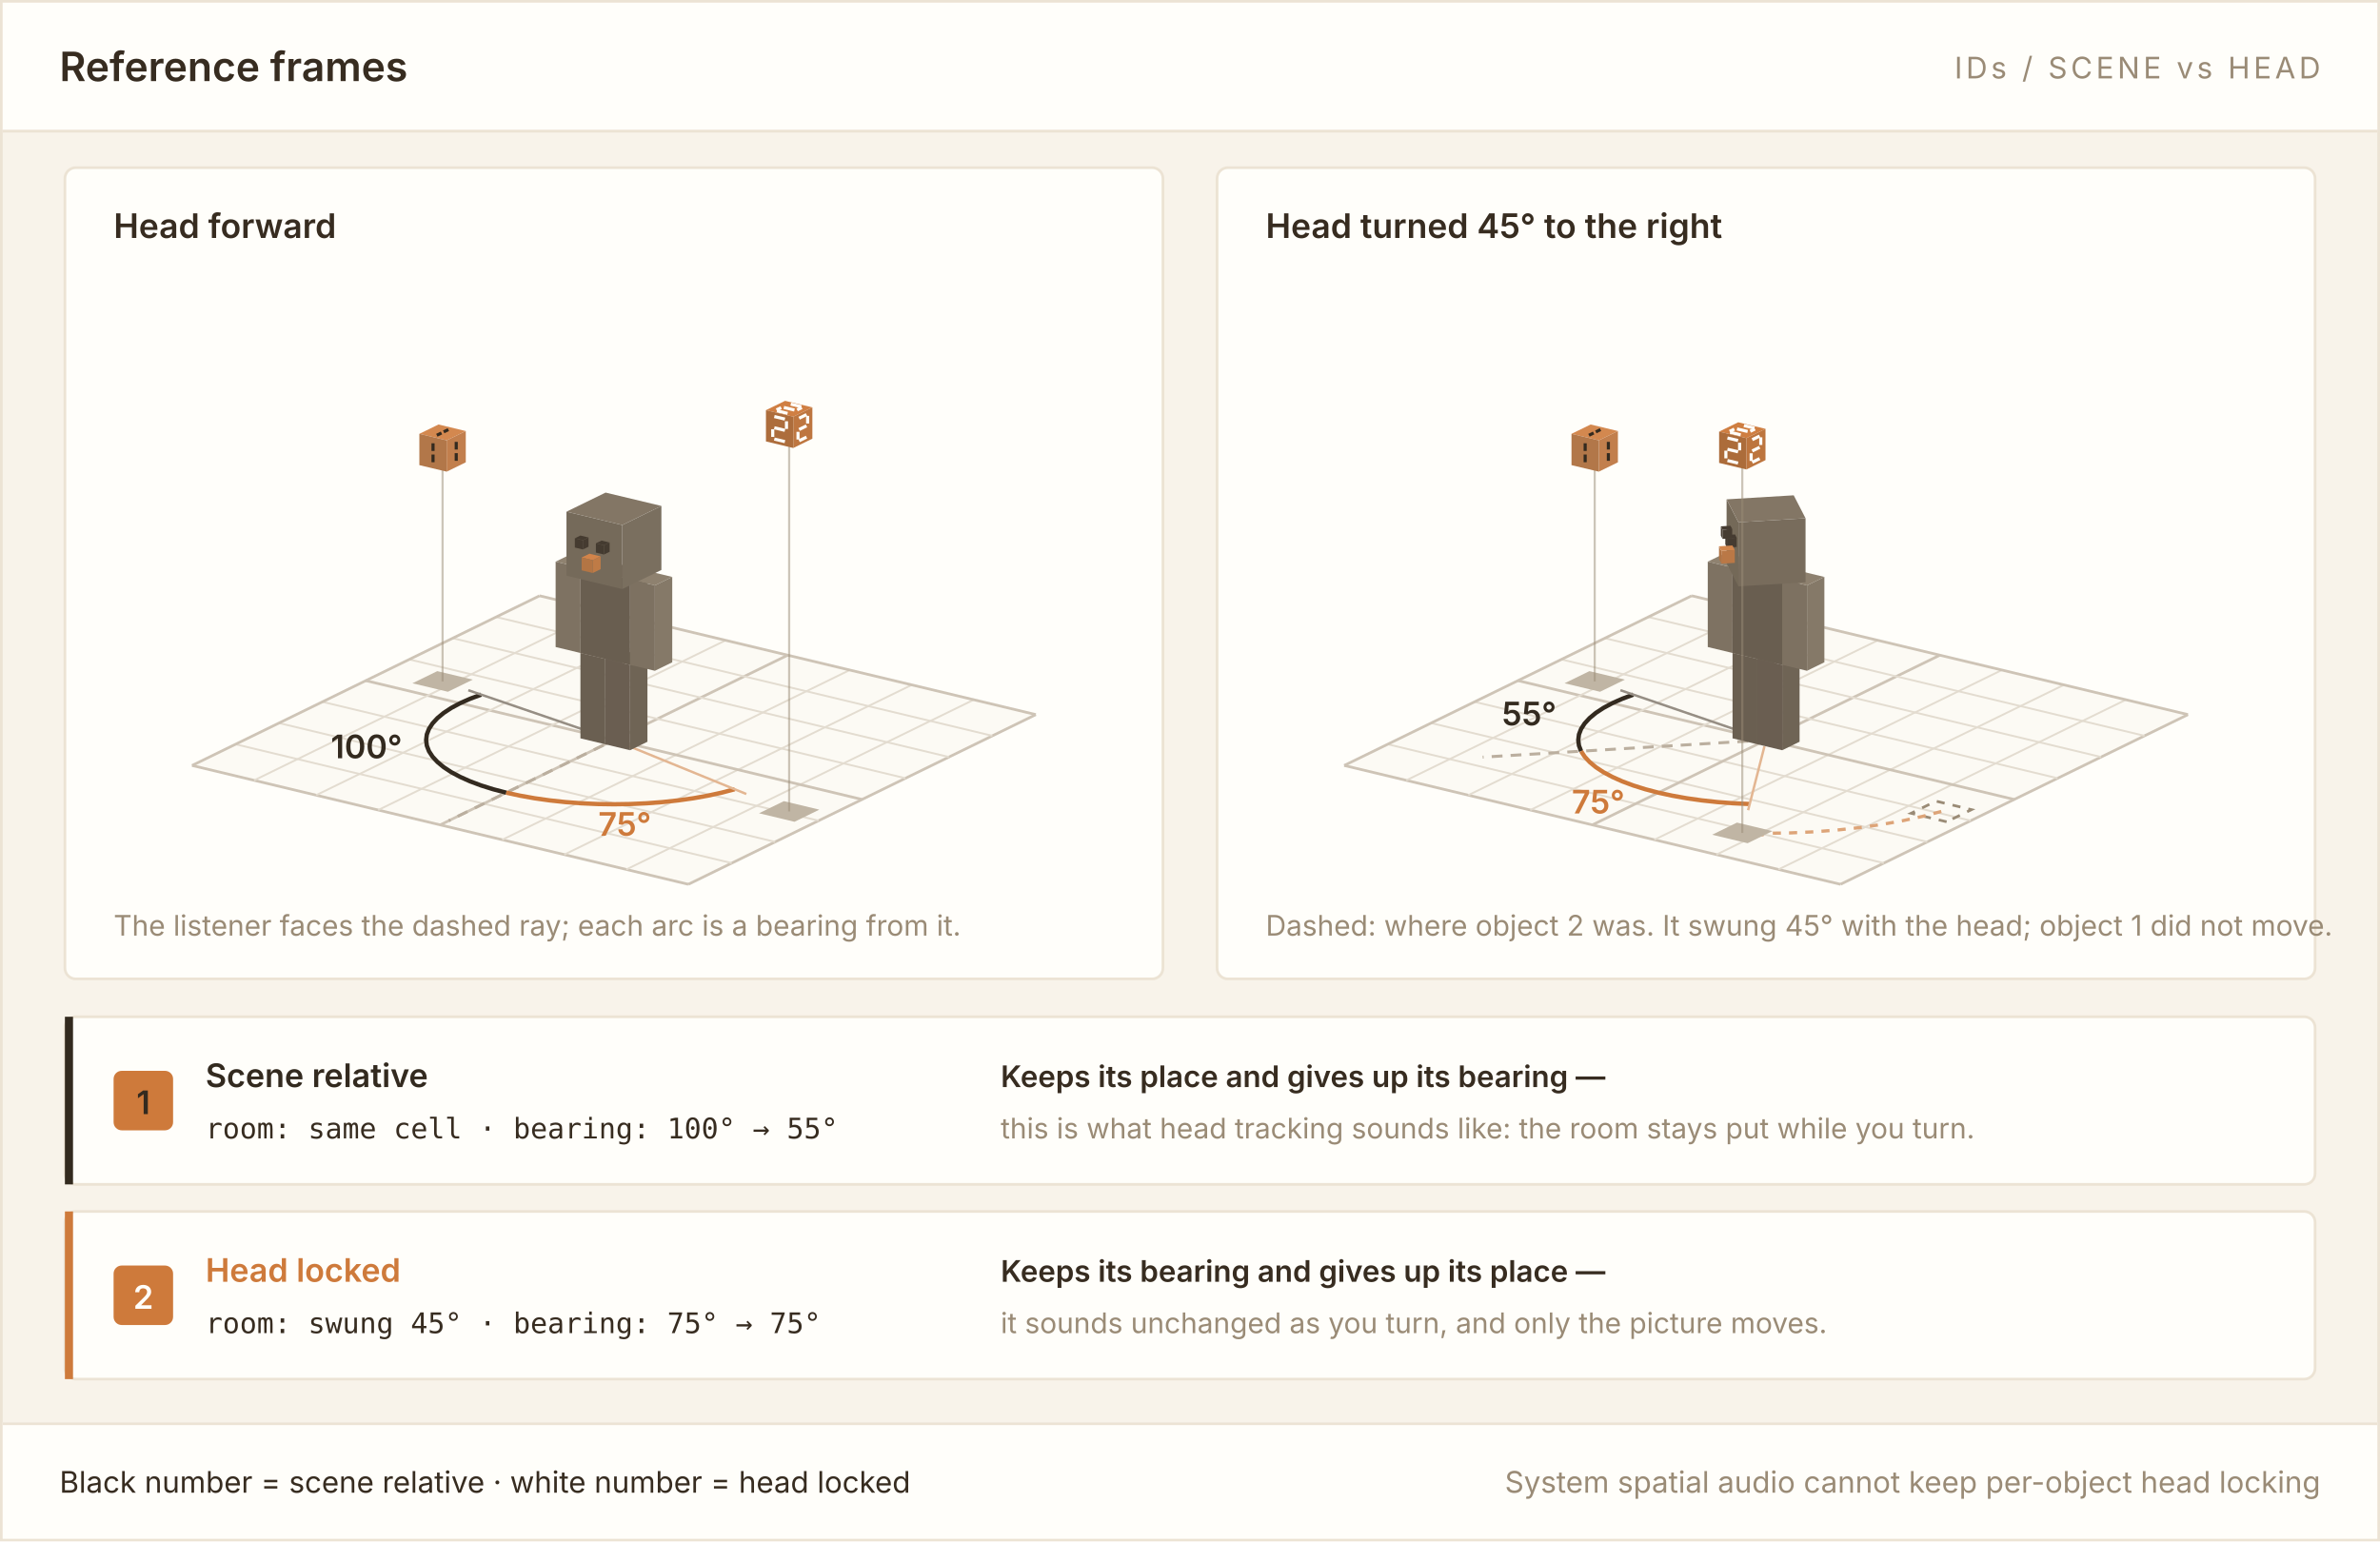
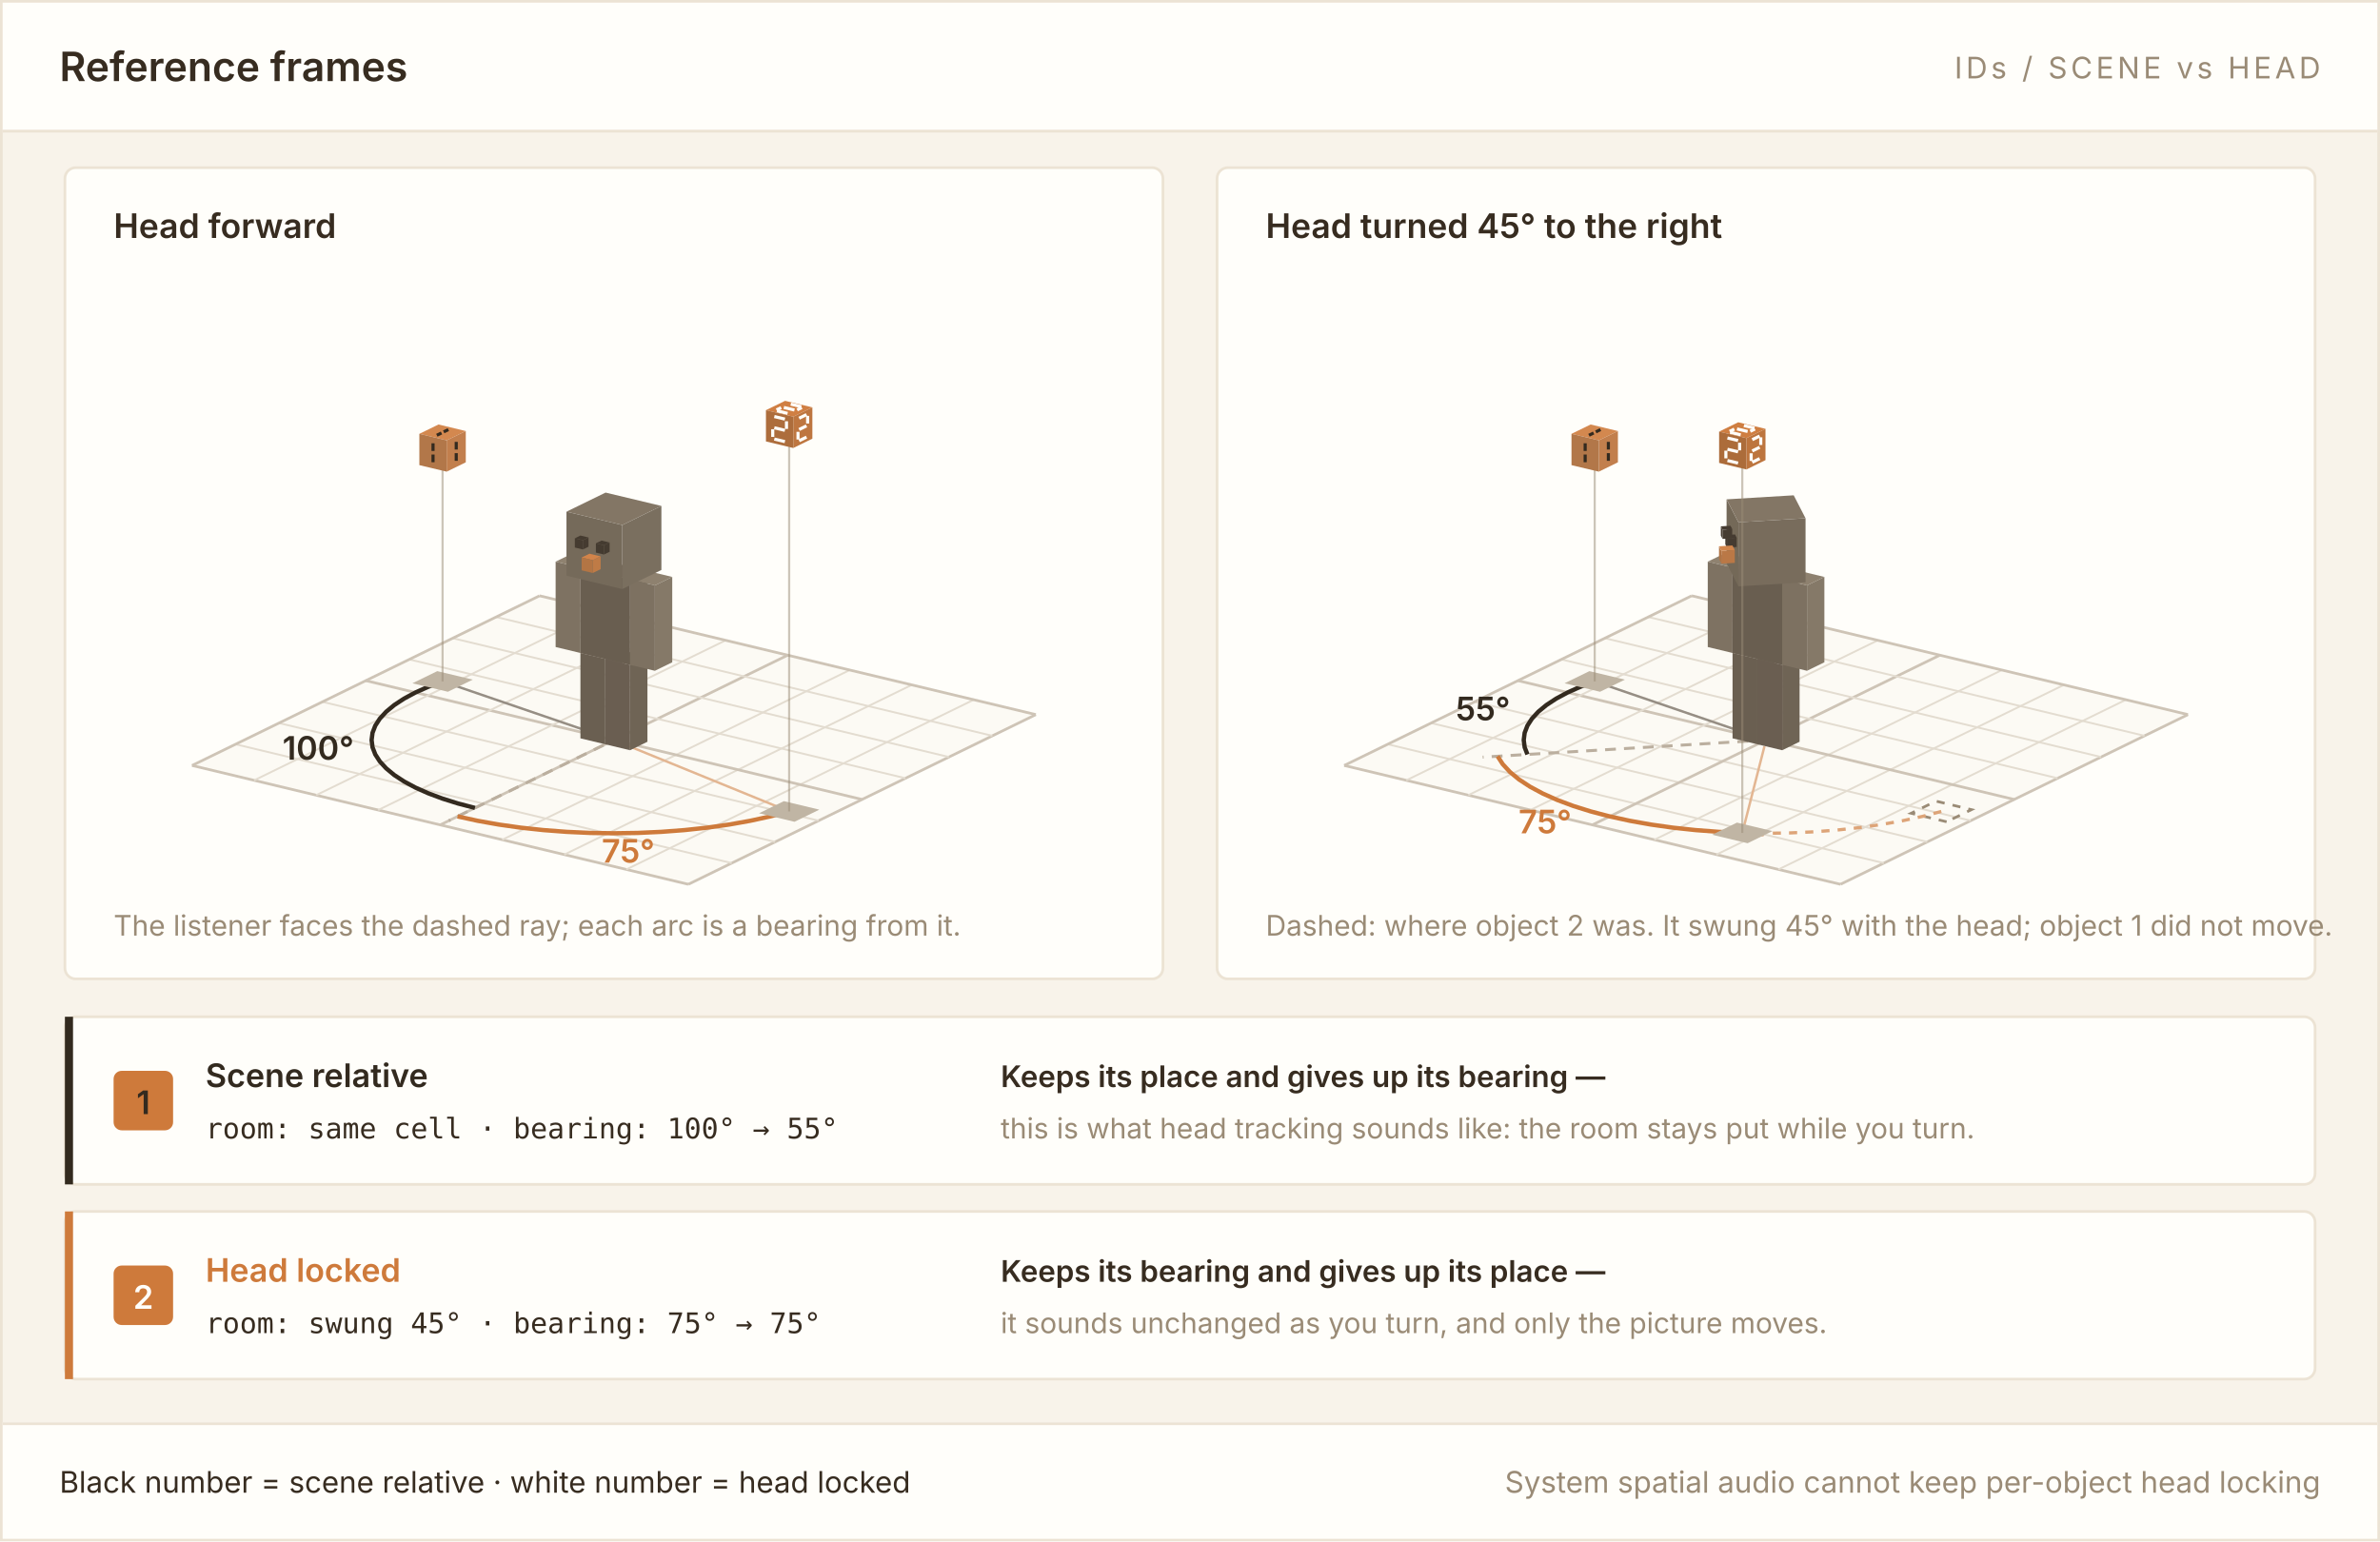
<svg xmlns="http://www.w3.org/2000/svg" width="880" height="570" aria-labelledby="title desc" viewBox="0 0 880 570">
  <style>.n{fill:none;stroke:#332a1f;stroke-width:1.15}.w .n{stroke:#fffefa}</style>
  <g font-family="-apple-system,BlinkMacSystemFont,Segoe UI,sans-serif">
    <path fill="#f8f3ea" stroke="#ece3d4" d="M.5.5h879v569H.5Z" />
    <path fill="#fffefa" d="M1 1h878v47H1Zm0 525h878v43H1Z" />
    <path stroke="#ece3d4" d="M1 48.5h878M1 526.5h878" />
    <text x="22" y="30" fill="#372c20" font-size="15" font-weight="600">Reference frames</text>
    <text x="858" y="29" fill="#9a8b76" font-size="11" letter-spacing="1.3" text-anchor="end">IDs / SCENE vs HEAD</text>
    <rect width="406" height="300" x="24" y="62" fill="#fffefa" stroke="#ece3d4" rx="4" />
    <text x="42" y="88" fill="#372c20" font-size="12.5" font-weight="600">Head forward</text>
    <g transform="translate(227 200)">
      <path fill="#fcfaf4" d="m27.5 127.02-183.49-43.94L-27.5 20.32l183.49 43.94z" />
      <path fill="none" stroke="#cec4b6" d="m27.5 127.02 128.49-62.76" />
      <path fill="none" stroke="#cec4b6" d="m27.5 127.02-183.49-43.94" />
      <path fill="none" stroke="#e3dcd0" stroke-width=".7" d="m4.57 121.53 128.48-62.76" />
      <path fill="none" stroke="#e3dcd0" stroke-width=".7" d="m43.56 119.18-183.49-43.95" />
      <path fill="none" stroke="#e3dcd0" stroke-width=".7" d="m-18.37 116.04 128.48-62.76" />
      <path fill="none" stroke="#e3dcd0" stroke-width=".7" d="m59.62 111.33-183.49-43.94" />
      <path fill="none" stroke="#e3dcd0" stroke-width=".7" d="M-41.3 110.54 87.18 47.79" />
      <path fill="none" stroke="#e3dcd0" stroke-width=".7" d="m75.68 103.49-183.49-43.95" />
      <path fill="none" stroke="#cec4b6" d="M-64.24 105.05 64.24 42.29" />
      <path fill="none" stroke="#cec4b6" d="M91.75 95.64-91.75 51.7" />
      <path fill="none" stroke="#e3dcd0" stroke-width=".7" d="M-87.18 99.56 41.3 36.8" />
      <path fill="none" stroke="#e3dcd0" stroke-width=".7" d="M107.81 87.8-75.68 43.86" />
      <path fill="none" stroke="#e3dcd0" stroke-width=".7" d="M-110.11 94.06 18.37 31.31" />
      <path fill="none" stroke="#e3dcd0" stroke-width=".7" d="M123.87 79.95-59.62 36.01" />
      <path fill="none" stroke="#e3dcd0" stroke-width=".7" d="M-133.05 88.57-4.57 25.81" />
      <path fill="none" stroke="#e3dcd0" stroke-width=".7" d="M139.93 72.11-43.56 28.17" />
      <path fill="none" stroke="#cec4b6" d="M-155.99 83.08-27.5 20.32" />
      <path fill="none" stroke="#cec4b6" d="M155.99 64.26-27.5 20.32" />
      <path fill="none" stroke="#bbaf9f" stroke-dasharray="4 3" stroke-width="1.1" d="m-3.85 75.55-57.18 27.93" />
-       <path fill="none" stroke="#332a1f" stroke-width="1.6" d="m-39.83 93.13-4.81-1.26-4.46-1.4-4.09-1.53-3.69-1.65-3.26-1.74-2.79-1.84-2.32-1.92-1.82-1.97-1.32-2.02-.79-2.06-.26-2.07.26-2.07.79-2.05 1.32-2.03 1.82-1.97 2.32-1.92 2.79-1.83 3.26-1.75 3.69-1.64 4.09-1.53" />
-       <path fill="none" stroke="#968e84" stroke-width=".9" d="m-4.75 72.05-49.1-16.8" />
-       <path fill="none" stroke="#ce7a3b" stroke-width="1.6" d="m-39.83 93.13 5.11 1.11 5.37.96 5.6.79 5.78.62 5.91.45 6.01.27 6.05.09 6.05-.09 6.01-.27 5.91-.45 5.78-.62 5.6-.79 5.37-.96 5.11-1.11 4.81-1.26" />
-       <path fill="none" stroke="#e3b692" stroke-width=".9" d="m4.32 75.43 44.63 18.2" />
+       <path fill="none" stroke="#332a1f" stroke-width="1.6" d="m-51.39 98.77-6.2-1.62-5.77-1.81-5.28-1.97-4.76-2.12-4.2-2.26-3.61-2.37-2.99-2.47-2.35-2.55-1.69-2.61-1.02-2.65-.34-2.67.34-2.67 1.02-2.65 1.69-2.61 2.35-2.55 2.99-2.47 3.61-2.37 4.2-2.26 4.76-2.12 5.28-1.97" />
+       <path fill="none" stroke="#968e84" stroke-width=".9" d="M-4.75 72.05-63.36 52" />
+       <path fill="none" stroke="#ce7a3b" stroke-width="1.6" d="m-57.82 101.91 7.42 1.62 7.8 1.39 8.12 1.15 8.39.9 8.59.65 8.71.4 8.79.13 8.79-.13 8.71-.4 8.59-.65 8.39-.9 8.12-1.15 7.8-1.39 7.42-1.62 6.97-1.83" />
+       <path fill="none" stroke="#e3b692" stroke-width=".9" d="m4.32 75.43 60.47 24.65" />
      <path fill="#75695a" d="m3.21 40.53-9.17-2.2-6.43 3.14 9.18 2.2z" />
      <path fill="#6f6456" d="m-3.21 75.24 6.42-3.14V40.53l-6.42 3.14z" />
      <path fill="#6a5f51" d="m-12.39 73.04 9.18 2.2V43.67l-9.18-2.2z" />
      <path fill="#8f8270" d="m-5.96 6.76-9.18-2.2-6.42 3.14 9.17 2.2z" />
      <path fill="#867a69" d="m-12.39 41.47 6.43-3.14V6.76l-6.43 3.14z" />
      <path fill="#7e7262" d="m-21.56 39.27 9.17 2.2V9.9l-9.17-2.2z" />
      <path fill="#74695a" d="m12.39 42.73-9.18-2.2-6.42 3.14 9.17 2.19z" />
      <path fill="#6f6455" d="m5.96 77.44 6.43-3.14V42.73l-6.43 3.13z" />
      <path fill="#6a5e51" d="m-3.21 75.24 9.17 2.2V45.86l-9.17-2.19z" />
      <path fill="#746859" d="M12.39 11.15-5.96 6.76l-6.43 3.14 18.35 4.39z" />
      <path fill="#6e6355" d="m5.96 45.86 6.43-3.13V11.15l-6.43 3.14z" />
      <path fill="#695e50" d="m-12.39 41.47 18.35 4.39V14.29L-12.39 9.9z" />
      <path fill="#8e816f" d="m21.56 13.35-9.17-2.2-6.43 3.14 9.18 2.2z" />
      <path fill="#857968" d="m15.14 48.06 6.42-3.14V13.35l-6.42 3.14z" />
      <path fill="#7d7161" d="m5.96 45.86 9.18 2.2V16.49l-9.18-2.2z" />
      <path fill="#837665" d="m3.09-5.84-20.64-4.94 14.46-7.06 20.64 4.94z" />
      <path fill="#7a6f5f" d="M3.09 17.84V-5.84l14.46-7.06v23.68z" />
      <path fill="#756a5a" d="m3.09 17.84-20.64-4.94v-23.68L3.09-5.84z" />
      <path fill="#443b30" d="M-3.68 1.64-6.67.93l2.09-1.02 2.98.71z" />
      <path fill="#443b30" d="M-3.68 5.07V1.64L-1.6.62v3.43z" />
      <path fill="#443b30" d="m-3.68 5.07-2.99-.72V.93l2.99.71z" />
      <path fill="#453b30" d="m-11.48-.22-2.98-.72 2.08-1.02 2.99.72z" />
      <path fill="#453b30" d="M-11.48 3.2V-.22l2.09-1.02v3.42z" />
      <path fill="#453b30" d="m-11.48 3.2-2.98-.72V-.94l2.98.72z" />
      <path fill="#d2844a" d="m-7.81 7.16-4.13-.99 2.89-1.41 4.13.99z" />
      <path fill="#bf7b46" d="M-7.81 11.9V7.16l2.89-1.41v4.73z" />
      <path fill="#b37544" d="m-7.81 11.9-4.13-.99V6.17l4.13.99z" />
      <path fill="#c0b5a4" d="m-61.39 55.82-13.12-3.14 9.19-4.49 13.12 3.14z" />
      <path fill="none" stroke="#9a8b76" stroke-width=".8" d="M-63.36-28.51V52" opacity=".5" />
      <path fill="#d3884f" d="m-54.78-40.6-10.09-2.42-7.07 3.45 10.1 2.42z" />
      <path d="m-65.49-39.04 1.73-.85" class="n" />
      <path d="m-62.95-40.29 1.73-.84" class="n" />
      <path fill="#c27f4d" d="m-61.84-25.58 7.06-3.45V-40.6l-7.06 3.45z" />
      <path d="M-58.31-36.59v2.83" class="n" />
      <path d="M-58.31-32.42v2.83" class="n" />
      <path fill="#b27749" d="m-71.94-27.99 10.1 2.41v-11.57l-10.1-2.42z" />
      <path d="M-66.89-36.07v2.83" class="n" />
      <path d="M-66.89-31.91v2.84" class="n" />
      <path fill="#c0b5a4" d="m66.76 103.9-13.12-3.15 9.19-4.48 13.12 3.14z" />
      <path fill="none" stroke="#9a8b76" stroke-width=".8" d="M64.79-37.26v137.34" opacity=".5" />
      <g class="w">
        <path fill="#d07f43" d="m73.37-49.36-10.09-2.41-7.07 3.45 10.1 2.41z" />
        <path d="m64.21-47.13-3.92-.94" class="n" />
        <path d="m60.11-48.41 1.73-.84" class="n" />
        <path d="m66.75-48.37-3.92-.94" class="n" />
        <path d="m67.74-48.43 1.73-.85" class="n" />
        <path d="m69.3-49.61-3.92-.94" class="n" />
        <path fill="#be7640" d="m66.31-34.33 7.06-3.45v-11.58l-7.06 3.45z" />
        <path d="m68.47-45.34 2.74-1.34" class="n" />
        <path d="M71.62-46.21v2.83" class="n" />
        <path d="m68.47-41.17 2.74-1.34" class="n" />
        <path d="M68.06-40.31v2.84" class="n" />
        <path d="m68.47-37.01 2.74-1.34" class="n" />
        <path fill="#ad6d3c" d="m56.21-36.75 10.1 2.42v-11.58l-10.1-2.41z" />
        <path d="m59.3-45.96 3.92.94" class="n" />
        <path d="M63.8-44.22v2.84" class="n" />
        <path d="m59.3-41.8 3.92.94" class="n" />
        <path d="M58.72-41.27v2.84" class="n" />
        <path d="m59.3-37.63 3.92.94" class="n" />
      </g>
    </g>
-     <text x="135.51" y="280.41" fill="#332a1f" font-size="12" font-weight="600" text-anchor="middle">100°</text>
-     <text x="231.01" y="309.05" fill="#ce7a3b" font-size="12" font-weight="600" text-anchor="middle">75°</text>
+     <text x="117.66" y="280.94" fill="#332a1f" font-size="12" font-weight="600" text-anchor="middle">100°</text>
+     <text x="232.28" y="319" fill="#ce7a3b" font-size="12" font-weight="600" text-anchor="middle">75°</text>
    <text x="42" y="346" fill="#9a8b76" font-size="10.5">The listener faces the dashed ray; each arc is a bearing from it.</text>
    <rect width="406" height="300" x="450" y="62" fill="#fffefa" stroke="#ece3d4" rx="4" />
    <text x="468" y="88" fill="#372c20" font-size="12.5" font-weight="600">Head turned 45° to the right</text>
    <g transform="translate(653 200)">
      <path fill="#fcfaf4" d="m27.5 127.02-183.49-43.94L-27.5 20.32l183.49 43.94z" />
      <path fill="none" stroke="#cec4b6" d="m27.5 127.02 128.49-62.76" />
      <path fill="none" stroke="#cec4b6" d="m27.5 127.02-183.49-43.94" />
      <path fill="none" stroke="#e3dcd0" stroke-width=".7" d="m4.57 121.53 128.48-62.76" />
      <path fill="none" stroke="#e3dcd0" stroke-width=".7" d="m43.56 119.18-183.49-43.95" />
      <path fill="none" stroke="#e3dcd0" stroke-width=".7" d="m-18.37 116.04 128.48-62.76" />
      <path fill="none" stroke="#e3dcd0" stroke-width=".7" d="m59.62 111.33-183.49-43.94" />
      <path fill="none" stroke="#e3dcd0" stroke-width=".7" d="M-41.3 110.54 87.18 47.79" />
      <path fill="none" stroke="#e3dcd0" stroke-width=".7" d="m75.68 103.49-183.49-43.95" />
      <path fill="none" stroke="#cec4b6" d="M-64.24 105.05 64.24 42.29" />
      <path fill="none" stroke="#cec4b6" d="M91.75 95.64-91.75 51.7" />
      <path fill="none" stroke="#e3dcd0" stroke-width=".7" d="M-87.18 99.56 41.3 36.8" />
      <path fill="none" stroke="#e3dcd0" stroke-width=".7" d="M107.81 87.8-75.68 43.86" />
      <path fill="none" stroke="#e3dcd0" stroke-width=".7" d="M-110.11 94.06 18.37 31.31" />
      <path fill="none" stroke="#e3dcd0" stroke-width=".7" d="M123.87 79.95-59.62 36.01" />
      <path fill="none" stroke="#e3dcd0" stroke-width=".7" d="M-133.05 88.57-4.57 25.81" />
      <path fill="none" stroke="#e3dcd0" stroke-width=".7" d="M139.93 72.11-43.56 28.17" />
      <path fill="none" stroke="#cec4b6" d="M-155.99 83.08-27.5 20.32" />
      <path fill="none" stroke="#cec4b6" d="M155.99 64.26-27.5 20.32" />
      <path fill="none" stroke="#bbaf9f" stroke-dasharray="4 3" stroke-width="1.1" d="m-6.62 74.07-98.16 5.92" />
-       <path fill="none" stroke="#332a1f" stroke-width="1.6" d="m-68.39 77.8-.79-2.06-.26-2.07.26-2.07.79-2.05 1.32-2.03 1.82-1.97 2.32-1.92 2.79-1.83 3.26-1.75 3.69-1.64 4.09-1.53" />
-       <path fill="none" stroke="#968e84" stroke-width=".9" d="m-4.75 72.05-49.1-16.8" />
-       <path fill="none" stroke="#ce7a3b" stroke-width="1.6" d="m-68.39 77.8 1.32 2.02 1.82 1.97 2.32 1.92 2.79 1.84 3.26 1.74 3.69 1.65 4.09 1.53 4.46 1.4 4.81 1.26 5.11 1.11 5.37.96 5.6.79 5.78.62 5.91.45 6.01.27" />
-       <path fill="none" stroke="#e3b692" stroke-width=".9" d="m-.59 75.96-6.05 23.66" />
+       <path fill="none" stroke="#332a1f" stroke-width="1.6" d="m-88.24 78.99-1.02-2.65-.34-2.67.34-2.67 1.02-2.65 1.69-2.61 2.35-2.55 2.99-2.47 3.61-2.37 4.2-2.26 4.76-2.12 5.28-1.97" />
+       <path fill="none" stroke="#968e84" stroke-width=".9" d="M-4.75 72.05-63.36 52" />
+       <path fill="none" stroke="#ce7a3b" stroke-width="1.6" d="m-99.27 79.66 1.9 2.93 2.65 2.87 3.36 2.78 4.06 2.67 4.73 2.54 5.35 2.38 5.94 2.22 6.49 2.03 6.97 1.83 7.42 1.62 7.8 1.39 8.12 1.15 8.39.9 8.59.65 8.71.4" />
+       <path fill="none" stroke="#e3b692" stroke-width=".9" d="m-.59 75.96-8.2 32.06" />
      <path fill="none" stroke="#9a8b76" stroke-dasharray="3 3" d="m66.76 103.9-13.12-3.15 9.19-4.48 13.12 3.14z" />
      <path fill="none" stroke="#dda478" stroke-dasharray="3 3" stroke-width="1.2" d="m64.79 100.08-6.97 1.83-7.42 1.62-7.8 1.39-8.12 1.15-8.39.9-8.59.65-8.71.4-8.79.13-8.79-.13" />
      <path fill="none" stroke="#d6925e" stroke-width="2.2" d="m-.88 108.15-7.91-.13" />
      <path fill="#75695a" d="m3.21 40.53-9.17-2.2-6.43 3.14 9.18 2.2z" />
      <path fill="#6f6456" d="m-3.21 75.24 6.42-3.14V40.53l-6.42 3.14z" />
      <path fill="#6a5f51" d="m-12.39 73.04 9.18 2.2V43.67l-9.18-2.2z" />
      <path fill="#8f8270" d="m-5.96 6.76-9.18-2.2-6.42 3.14 9.17 2.2z" />
      <path fill="#867a69" d="m-12.39 41.47 6.43-3.14V6.76l-6.43 3.14z" />
      <path fill="#7e7262" d="m-21.56 39.27 9.17 2.2V9.9l-9.17-2.2z" />
      <path fill="#74695a" d="m12.39 42.73-9.18-2.2-6.42 3.14 9.17 2.19z" />
      <path fill="#6f6455" d="m5.96 77.44 6.43-3.14V42.73l-6.43 3.13z" />
      <path fill="#6a5e51" d="m-3.21 75.24 9.17 2.2V45.86l-9.17-2.19z" />
      <path fill="#746859" d="M12.39 11.15-5.96 6.76l-6.43 3.14 18.35 4.39z" />
      <path fill="#6e6355" d="m5.96 45.86 6.43-3.13V11.15l-6.43 3.14z" />
      <path fill="#695e50" d="m-12.39 41.47 18.35 4.39V14.29L-12.39 9.9z" />
      <path fill="#8e816f" d="m21.56 13.35-9.17-2.2-6.43 3.14 9.18 2.2z" />
      <path fill="#857968" d="m15.14 48.06 6.42-3.14V13.35l-6.42 3.14z" />
      <path fill="#7d7161" d="m5.96 45.86 9.18 2.2V16.49l-9.18-2.2z" />
      <path fill="#746958" d="m-10.22 16.83-4.38-8.49v-23.68l4.38 8.49z" />
      <path fill="#837665" d="m-10.22-6.85-4.38-8.49 24.82-1.49 4.38 8.49z" />
      <path fill="#786c5c" d="M-10.22 16.83V-6.85L14.6-8.34v23.68z" />
      <path fill="#453b31" d="m-14.44 2.5-.63-1.23v-3.42l.63 1.23z" />
      <path fill="#453b31" d="m-14.44-.92-.63-1.23 3.59-.21.63 1.22z" />
      <path fill="#453b31" d="M-14.44 2.5V-.92l3.59-.22v3.42z" />
      <path fill="#463c31" d="m-16.09-.71-.63-1.22v-3.43l.63 1.23z" />
      <path fill="#463c31" d="m-16.09-4.13-.63-1.23 3.58-.21.63 1.22z" />
      <path fill="#463c31" d="M-16.09-.71v-3.42l3.58-.22v3.43z" />
      <path fill="#b07444" d="m-16.52 8.45-.88-1.7V2.02l.88 1.69z" />
      <path fill="#d2854b" d="m-16.52 3.71-.88-1.69 4.97-.3.87 1.69z" />
      <path fill="#ba7846" d="M-16.52 8.45V3.71l4.96-.3v4.74z" />
      <path fill="#c0b5a4" d="m-61.39 55.82-13.12-3.14 9.19-4.49 13.12 3.14z" />
      <path fill="none" stroke="#9a8b76" stroke-width=".8" d="M-63.36-28.51V52" opacity=".5" />
      <path fill="#d3884f" d="m-54.78-40.6-10.09-2.42-7.07 3.45 10.1 2.42z" />
      <path d="m-65.49-39.04 1.73-.85" class="n" />
      <path d="m-62.95-40.29 1.73-.84" class="n" />
      <path fill="#c27f4d" d="m-61.84-25.58 7.06-3.45V-40.6l-7.06 3.45z" />
      <path d="M-58.31-36.59v2.83" class="n" />
      <path d="M-58.31-32.42v2.83" class="n" />
      <path fill="#b27749" d="m-71.94-27.99 10.1 2.41v-11.57l-10.1-2.42z" />
      <path d="M-66.89-36.07v2.83" class="n" />
      <path d="M-66.89-31.91v2.84" class="n" />
      <path fill="#c0b5a4" d="m-6.82 111.83-13.12-3.14 9.19-4.49 13.12 3.14z" />
      <path fill="none" stroke="#9a8b76" stroke-width=".8" d="M-8.79-29.33v137.35" opacity=".5" />
      <g class="w">
        <path fill="#cf7e41" d="m-.21-41.42-10.09-2.42-7.06 3.45 10.09 2.42z" />
        <path d="m-9.37-39.19-3.92-.94" class="n" />
        <path d="m-13.47-40.47 1.73-.85" class="n" />
        <path d="m-6.82-40.44-3.93-.94" class="n" />
        <path d="m-5.84-40.5 1.73-.84" class="n" />
        <path d="m-4.28-41.68-3.92-.94" class="n" />
        <path fill="#bd753e" d="m-7.27-26.39 7.06-3.46v-11.57l-7.06 3.45z" />
        <path d="m-5.11-37.41 2.74-1.34" class="n" />
        <path d="M-1.96-38.28v2.83" class="n" />
        <path d="m-5.11-33.24 2.74-1.34" class="n" />
        <path d="M-5.52-32.37v2.83" class="n" />
        <path d="m-5.11-29.07 2.74-1.34" class="n" />
        <path fill="#ac6c3a" d="m-17.36-28.81 10.09 2.42v-11.58l-10.09-2.42z" />
        <path d="m-14.28-38.03 3.92.94" class="n" />
        <path d="M-9.78-36.28v2.83" class="n" />
        <path d="m-14.28-33.86 3.92.94" class="n" />
        <path d="M-14.86-33.33v2.83" class="n" />
        <path d="m-14.28-29.69 3.92.94" class="n" />
      </g>
    </g>
-     <text x="565.41" y="268.23" fill="#332a1f" font-size="12" font-weight="600" text-anchor="middle">55°</text>
-     <text x="590.95" y="300.83" fill="#ce7a3b" font-size="12" font-weight="600" text-anchor="middle">75°</text>
+     <text x="548.32" y="266.38" fill="#332a1f" font-size="12" font-weight="600" text-anchor="middle">55°</text>
+     <text x="571.28" y="308.17" fill="#ce7a3b" font-size="12" font-weight="600" text-anchor="middle">75°</text>
    <text x="468" y="346" fill="#9a8b76" font-size="10.5">Dashed: where object 2 was. It swung 45° with the head; object 1 did not move.</text>
    <rect width="832" height="62" x="24" y="376" fill="#fffefa" stroke="#ece3d4" rx="4" />
    <path fill="#332a1f" d="M24 376h3v62h-3z" />
    <rect width="22" height="22" x="42" y="396" fill="#ce7a3b" rx="3" />
    <text x="53" y="412" fill="#332a1f" font-size="12" font-weight="600" text-anchor="middle">1</text>
    <text x="76" y="402" fill="#332a1f" font-size="12" font-weight="600">Scene relative</text>
    <text x="76" y="421" fill="#372c20" font-family="ui-monospace,SFMono-Regular,Menlo,Consolas,monospace" font-size="10.5">room: same cell  ·  bearing: 100° → 55°</text>
    <text x="370" y="402" fill="#372c20" font-size="11" font-weight="600">Keeps its place and gives up its bearing —</text>
    <text x="370" y="421" fill="#9a8b76" font-size="10.5">this is what head tracking sounds like: the room stays put while you turn.</text>
    <rect width="832" height="62" x="24" y="448" fill="#fffefa" stroke="#ece3d4" rx="4" />
    <path fill="#ce7a3b" d="M24 448h3v62h-3z" />
    <rect width="22" height="22" x="42" y="468" fill="#ce7a3b" rx="3" />
    <text x="53" y="484" fill="#fffefa" font-size="12" font-weight="600" text-anchor="middle">2</text>
    <text x="76" y="474" fill="#ce7a3b" font-size="12" font-weight="600">Head locked</text>
    <text x="76" y="493" fill="#372c20" font-family="ui-monospace,SFMono-Regular,Menlo,Consolas,monospace" font-size="10.5">room: swung 45°  ·  bearing: 75° → 75°</text>
    <text x="370" y="474" fill="#372c20" font-size="11" font-weight="600">Keeps its bearing and gives up its place —</text>
    <text x="370" y="493" fill="#9a8b76" font-size="10.5">it sounds unchanged as you turn, and only the picture moves.</text>
    <text x="22" y="552" fill="#372c20" font-size="11">Black number = scene relative · white number = head locked</text>
    <text x="858" y="552" fill="#9a8b76" font-size="11" text-anchor="end">System spatial audio cannot keep per-object head locking</text>
  </g>
</svg>
